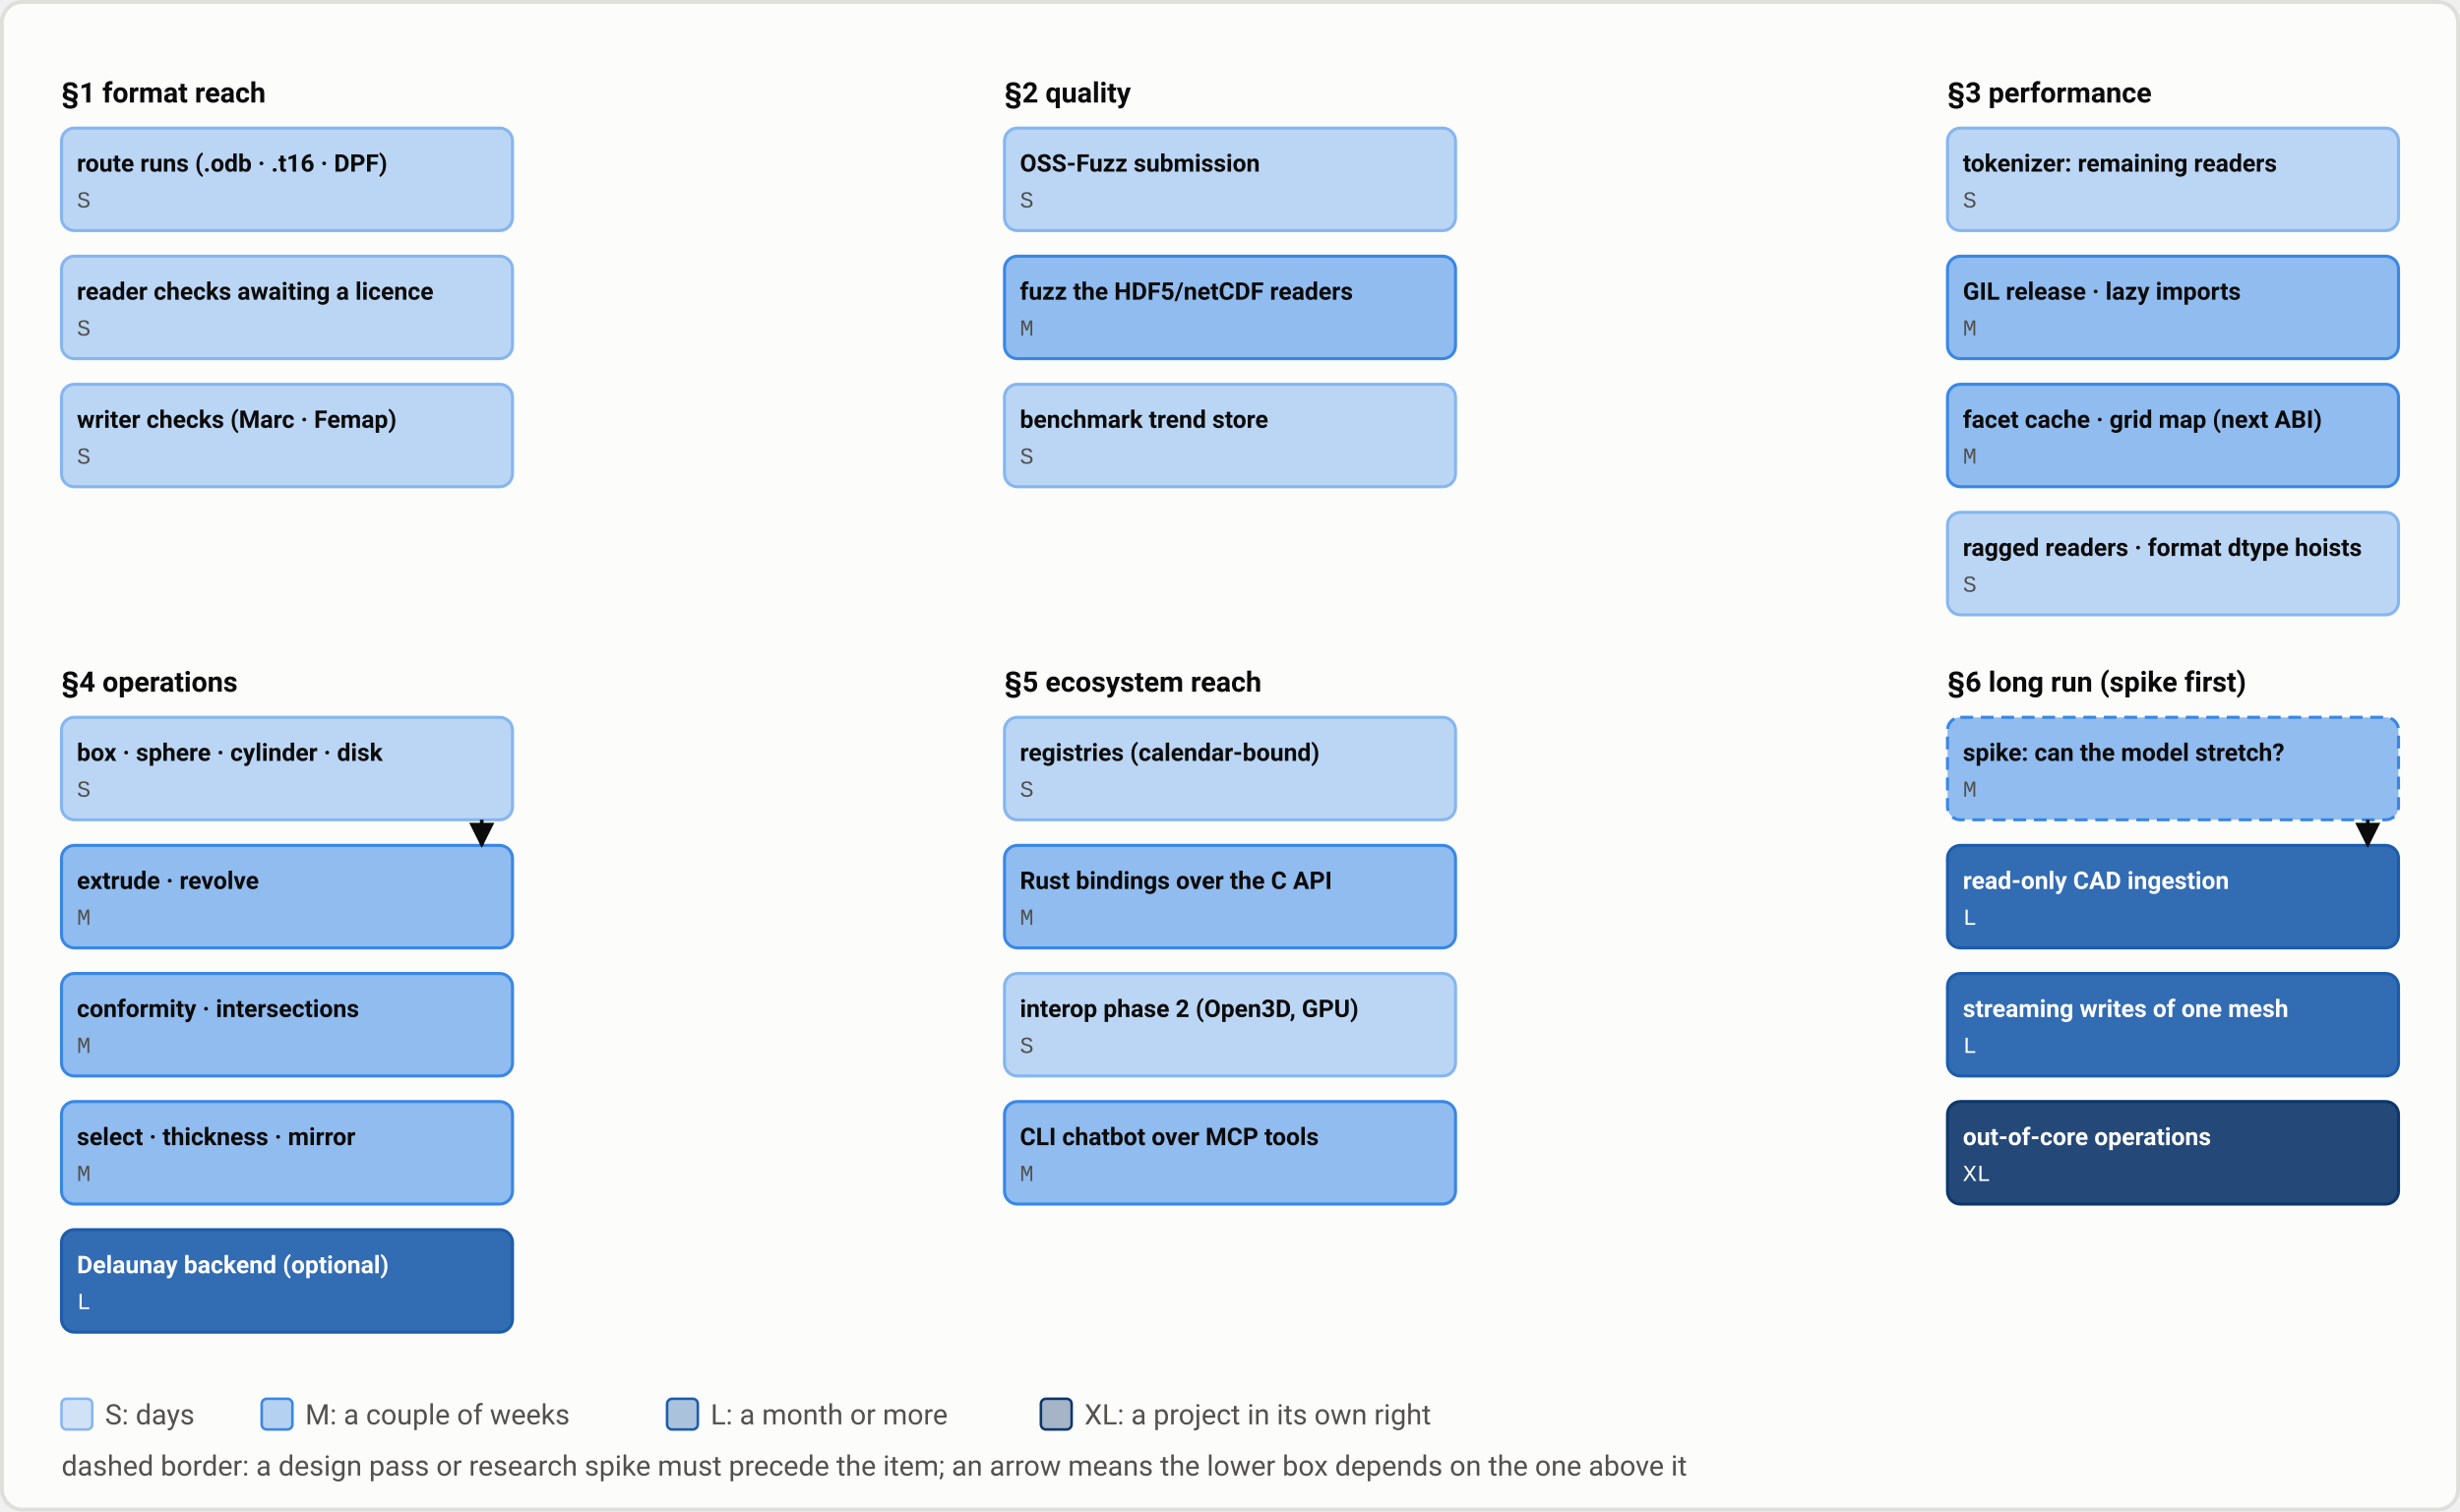
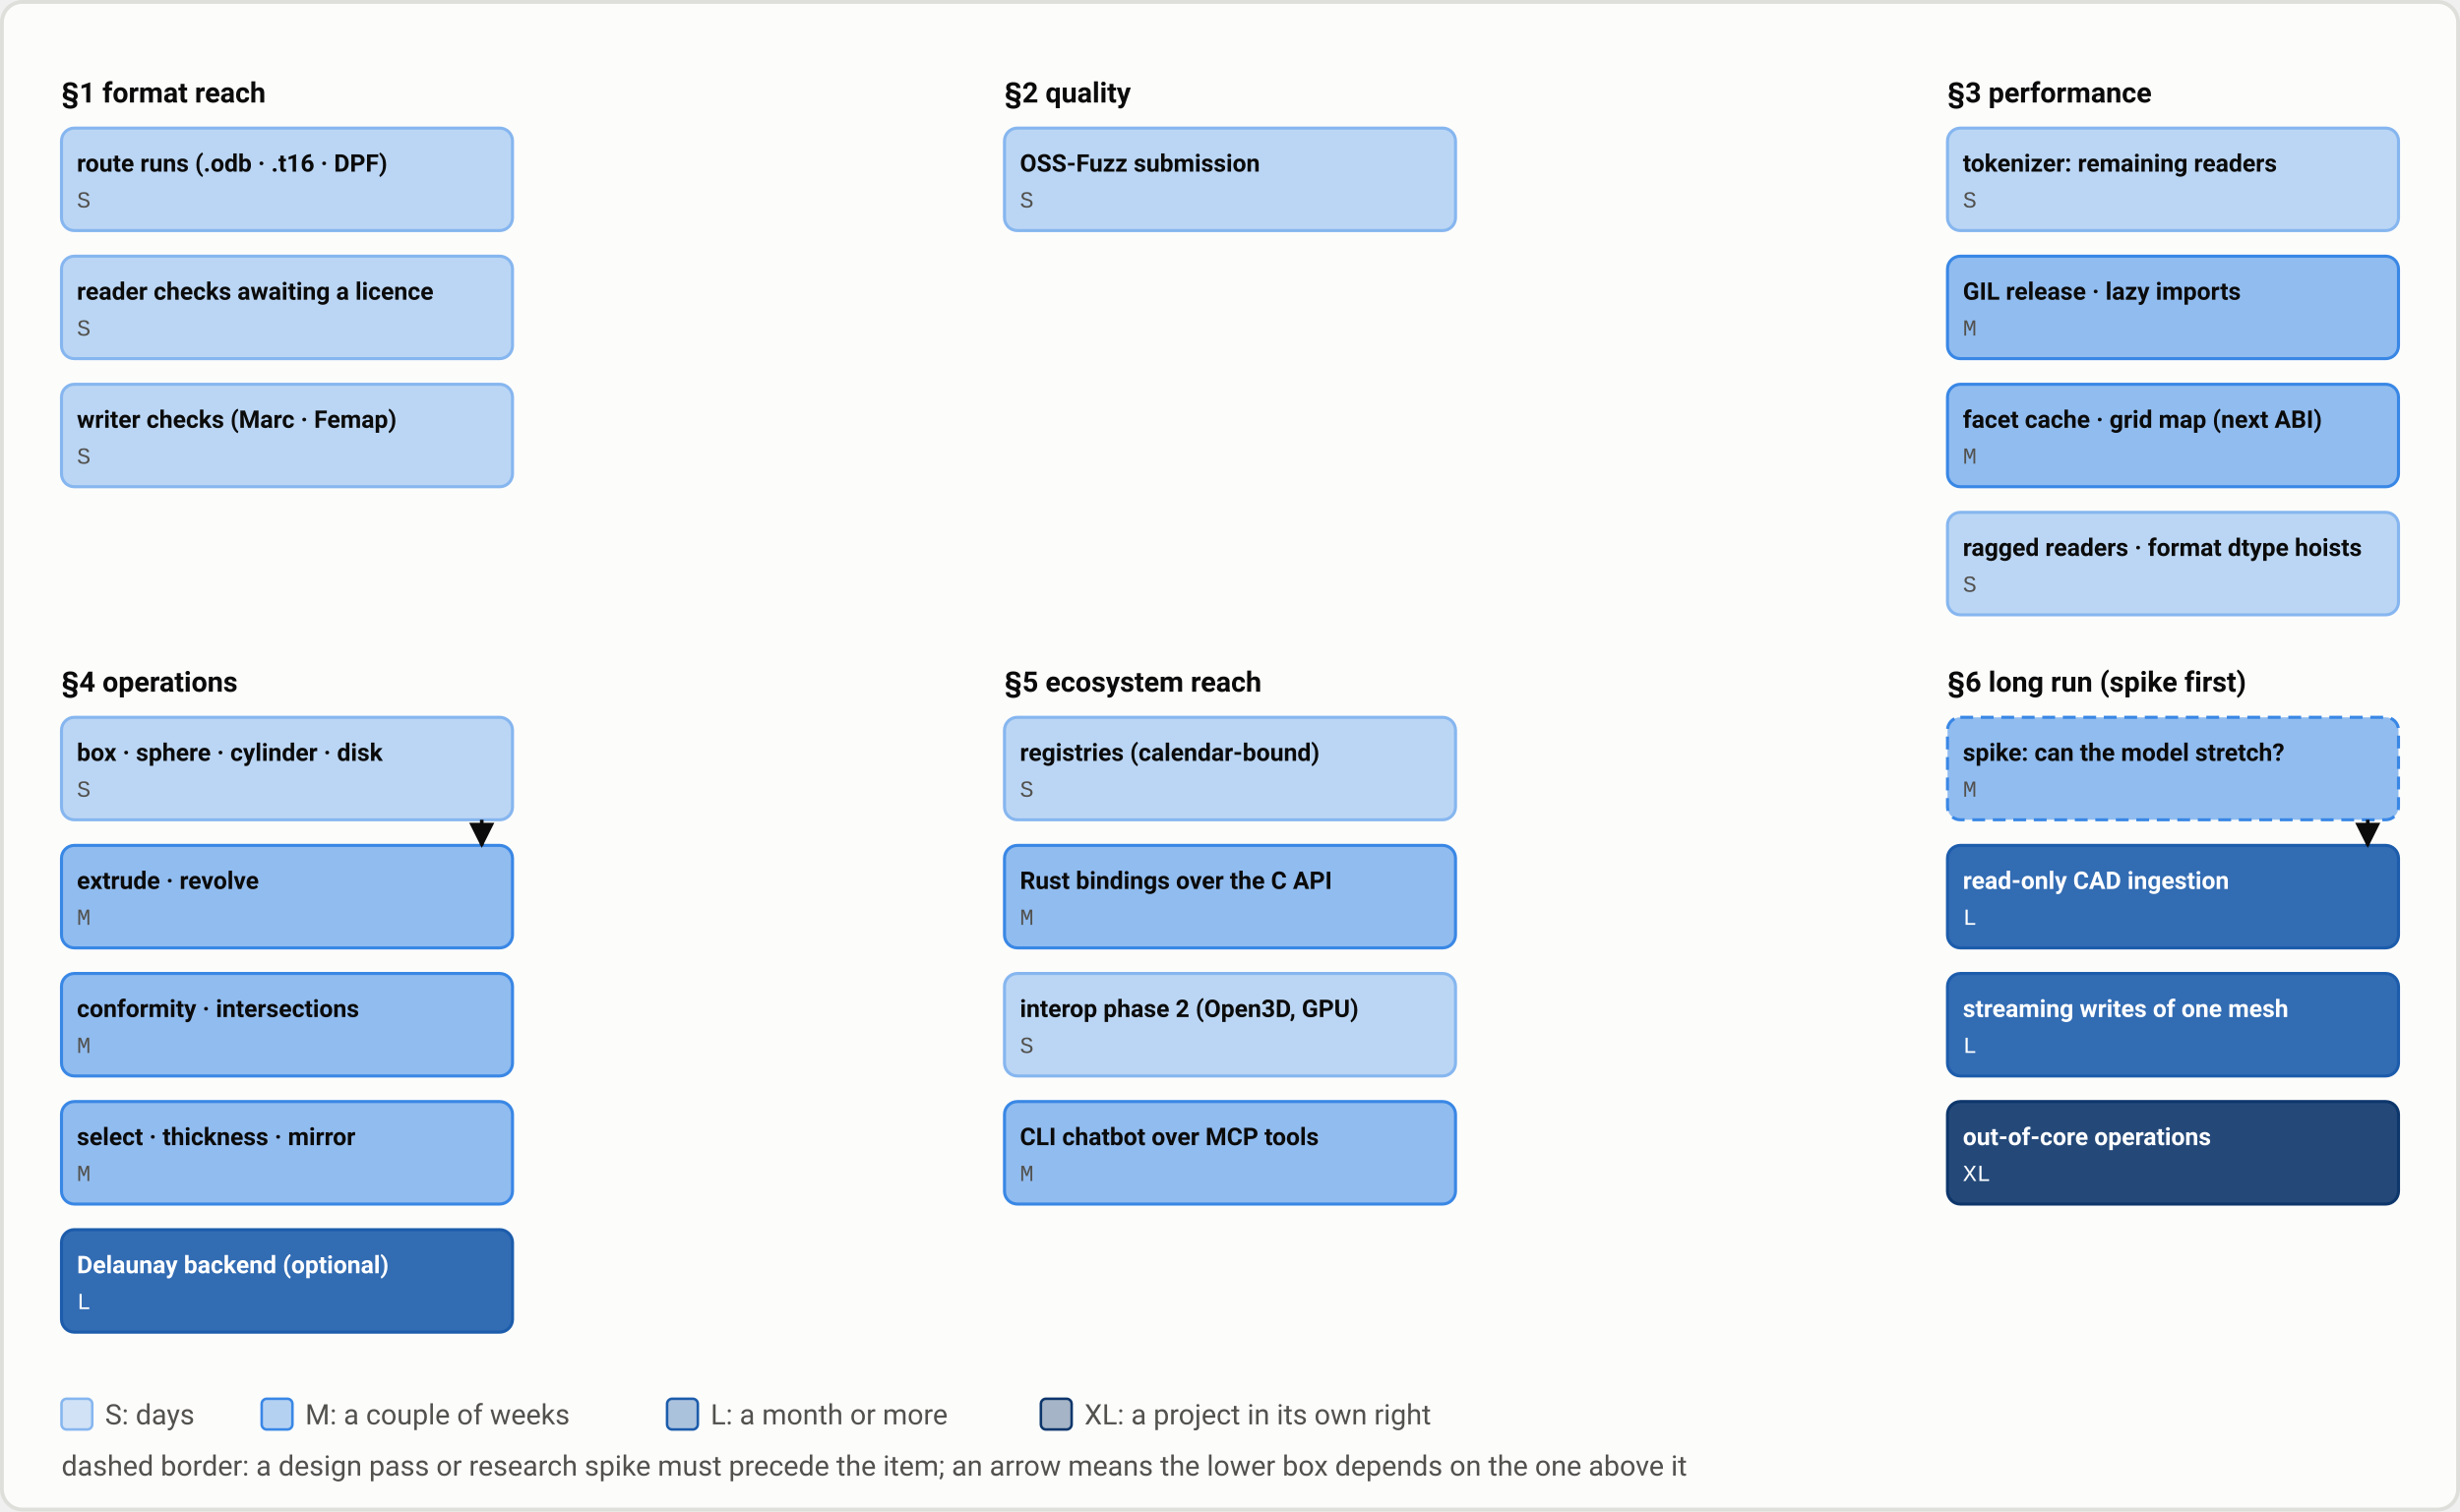
<svg xmlns="http://www.w3.org/2000/svg" viewBox="0 0 960 590" width="960" height="590" font-family="system-ui, -apple-system, 'Segoe UI', Roboto, sans-serif" role="img" aria-label="The roadmap at a glance: open items by section, in recommended order, shaded by effort">
  <defs>
    <marker id="arrow-0b0b0b" viewBox="0 0 10 10" refX="9" refY="5" markerWidth="7" markerHeight="7" orient="auto-start-reverse">
      <path d="M 0 0 L 10 5 L 0 10 z" fill="#0b0b0b" />
    </marker>
  </defs>
  <rect x="0.75" y="0.75" width="958.5" height="588.5" rx="8" fill="#fcfcfb" stroke="#dededa" stroke-width="1.5" />
  <text x="24" y="40" font-family="system-ui, -apple-system, 'Segoe UI', Roboto, sans-serif" font-size="11" font-weight="700" fill="#0b0b0b">§1 format reach</text>
  <rect x="24" y="50" width="176" height="40" rx="5" fill="#86b6ef" fill-opacity="0.55" stroke="#86b6ef" stroke-width="1.2" />
  <text x="30" y="67" font-family="system-ui, -apple-system, 'Segoe UI', Roboto, sans-serif" font-size="9.5" font-weight="600" fill="#0b0b0b">route runs (.odb · .t16 · DPF)</text>
  <text x="30" y="81" font-family="ui-monospace, SFMono-Regular, Menlo, Consolas, 'Liberation Mono', monospace" font-size="9" fill="#52514e">S</text>
  <rect x="24" y="100" width="176" height="40" rx="5" fill="#86b6ef" fill-opacity="0.55" stroke="#86b6ef" stroke-width="1.2" />
  <text x="30" y="117" font-family="system-ui, -apple-system, 'Segoe UI', Roboto, sans-serif" font-size="9.5" font-weight="600" fill="#0b0b0b">reader checks awaiting a licence</text>
  <text x="30" y="131" font-family="ui-monospace, SFMono-Regular, Menlo, Consolas, 'Liberation Mono', monospace" font-size="9" fill="#52514e">S</text>
  <rect x="24" y="150" width="176" height="40" rx="5" fill="#86b6ef" fill-opacity="0.55" stroke="#86b6ef" stroke-width="1.2" />
  <text x="30" y="167" font-family="system-ui, -apple-system, 'Segoe UI', Roboto, sans-serif" font-size="9.5" font-weight="600" fill="#0b0b0b">writer checks (Marc · Femap)</text>
  <text x="30" y="181" font-family="ui-monospace, SFMono-Regular, Menlo, Consolas, 'Liberation Mono', monospace" font-size="9" fill="#52514e">S</text>
  <text x="392" y="40" font-family="system-ui, -apple-system, 'Segoe UI', Roboto, sans-serif" font-size="11" font-weight="700" fill="#0b0b0b">§2 quality</text>
  <rect x="392" y="50" width="176" height="40" rx="5" fill="#86b6ef" fill-opacity="0.55" stroke="#86b6ef" stroke-width="1.2" />
  <text x="398" y="67" font-family="system-ui, -apple-system, 'Segoe UI', Roboto, sans-serif" font-size="9.5" font-weight="600" fill="#0b0b0b">OSS-Fuzz submission</text>
  <text x="398" y="81" font-family="ui-monospace, SFMono-Regular, Menlo, Consolas, 'Liberation Mono', monospace" font-size="9" fill="#52514e">S</text>
-   <rect x="392" y="100" width="176" height="40" rx="5" fill="#3987e5" fill-opacity="0.55" stroke="#3987e5" stroke-width="1.2" />
-   <text x="398" y="117" font-family="system-ui, -apple-system, 'Segoe UI', Roboto, sans-serif" font-size="9.5" font-weight="600" fill="#0b0b0b">fuzz the HDF5/netCDF readers</text>
-   <text x="398" y="131" font-family="ui-monospace, SFMono-Regular, Menlo, Consolas, 'Liberation Mono', monospace" font-size="9" fill="#52514e">M</text>
-   <rect x="392" y="150" width="176" height="40" rx="5" fill="#86b6ef" fill-opacity="0.55" stroke="#86b6ef" stroke-width="1.2" />
-   <text x="398" y="167" font-family="system-ui, -apple-system, 'Segoe UI', Roboto, sans-serif" font-size="9.5" font-weight="600" fill="#0b0b0b">benchmark trend store</text>
-   <text x="398" y="181" font-family="ui-monospace, SFMono-Regular, Menlo, Consolas, 'Liberation Mono', monospace" font-size="9" fill="#52514e">S</text>
  <text x="760" y="40" font-family="system-ui, -apple-system, 'Segoe UI', Roboto, sans-serif" font-size="11" font-weight="700" fill="#0b0b0b">§3 performance</text>
  <rect x="760" y="50" width="176" height="40" rx="5" fill="#86b6ef" fill-opacity="0.55" stroke="#86b6ef" stroke-width="1.2" />
  <text x="766" y="67" font-family="system-ui, -apple-system, 'Segoe UI', Roboto, sans-serif" font-size="9.5" font-weight="600" fill="#0b0b0b">tokenizer: remaining readers</text>
  <text x="766" y="81" font-family="ui-monospace, SFMono-Regular, Menlo, Consolas, 'Liberation Mono', monospace" font-size="9" fill="#52514e">S</text>
  <rect x="760" y="100" width="176" height="40" rx="5" fill="#3987e5" fill-opacity="0.55" stroke="#3987e5" stroke-width="1.2" />
  <text x="766" y="117" font-family="system-ui, -apple-system, 'Segoe UI', Roboto, sans-serif" font-size="9.5" font-weight="600" fill="#0b0b0b">GIL release · lazy imports</text>
  <text x="766" y="131" font-family="ui-monospace, SFMono-Regular, Menlo, Consolas, 'Liberation Mono', monospace" font-size="9" fill="#52514e">M</text>
  <rect x="760" y="150" width="176" height="40" rx="5" fill="#3987e5" fill-opacity="0.55" stroke="#3987e5" stroke-width="1.2" />
  <text x="766" y="167" font-family="system-ui, -apple-system, 'Segoe UI', Roboto, sans-serif" font-size="9.5" font-weight="600" fill="#0b0b0b">facet cache · grid map (next ABI)</text>
  <text x="766" y="181" font-family="ui-monospace, SFMono-Regular, Menlo, Consolas, 'Liberation Mono', monospace" font-size="9" fill="#52514e">M</text>
  <rect x="760" y="200" width="176" height="40" rx="5" fill="#86b6ef" fill-opacity="0.55" stroke="#86b6ef" stroke-width="1.2" />
  <text x="766" y="217" font-family="system-ui, -apple-system, 'Segoe UI', Roboto, sans-serif" font-size="9.5" font-weight="600" fill="#0b0b0b">ragged readers · format dtype hoists</text>
  <text x="766" y="231" font-family="ui-monospace, SFMono-Regular, Menlo, Consolas, 'Liberation Mono', monospace" font-size="9" fill="#52514e">S</text>
  <text x="24" y="270" font-family="system-ui, -apple-system, 'Segoe UI', Roboto, sans-serif" font-size="11" font-weight="700" fill="#0b0b0b">§4 operations</text>
  <rect x="24" y="280" width="176" height="40" rx="5" fill="#86b6ef" fill-opacity="0.55" stroke="#86b6ef" stroke-width="1.2" />
  <text x="30" y="297" font-family="system-ui, -apple-system, 'Segoe UI', Roboto, sans-serif" font-size="9.5" font-weight="600" fill="#0b0b0b">box · sphere · cylinder · disk</text>
  <text x="30" y="311" font-family="ui-monospace, SFMono-Regular, Menlo, Consolas, 'Liberation Mono', monospace" font-size="9" fill="#52514e">S</text>
  <rect x="24" y="330" width="176" height="40" rx="5" fill="#3987e5" fill-opacity="0.55" stroke="#3987e5" stroke-width="1.2" />
  <text x="30" y="347" font-family="system-ui, -apple-system, 'Segoe UI', Roboto, sans-serif" font-size="9.5" font-weight="600" fill="#0b0b0b">extrude · revolve</text>
  <text x="30" y="361" font-family="ui-monospace, SFMono-Regular, Menlo, Consolas, 'Liberation Mono', monospace" font-size="9" fill="#52514e">M</text>
  <rect x="24" y="380" width="176" height="40" rx="5" fill="#3987e5" fill-opacity="0.55" stroke="#3987e5" stroke-width="1.2" />
  <text x="30" y="397" font-family="system-ui, -apple-system, 'Segoe UI', Roboto, sans-serif" font-size="9.5" font-weight="600" fill="#0b0b0b">conformity · intersections</text>
  <text x="30" y="411" font-family="ui-monospace, SFMono-Regular, Menlo, Consolas, 'Liberation Mono', monospace" font-size="9" fill="#52514e">M</text>
  <rect x="24" y="430" width="176" height="40" rx="5" fill="#3987e5" fill-opacity="0.55" stroke="#3987e5" stroke-width="1.2" />
  <text x="30" y="447" font-family="system-ui, -apple-system, 'Segoe UI', Roboto, sans-serif" font-size="9.5" font-weight="600" fill="#0b0b0b">select · thickness · mirror</text>
  <text x="30" y="461" font-family="ui-monospace, SFMono-Regular, Menlo, Consolas, 'Liberation Mono', monospace" font-size="9" fill="#52514e">M</text>
  <rect x="24" y="480" width="176" height="40" rx="5" fill="#1c5cab" fill-opacity="0.9" stroke="#1c5cab" stroke-width="1.2" />
  <text x="30" y="497" font-family="system-ui, -apple-system, 'Segoe UI', Roboto, sans-serif" font-size="9.5" font-weight="600" fill="#ffffff">Delaunay backend (optional)</text>
  <text x="30" y="511" font-family="ui-monospace, SFMono-Regular, Menlo, Consolas, 'Liberation Mono', monospace" font-size="9" fill="#ffffff">L</text>
  <line x1="188" y1="320" x2="188" y2="330" stroke="#0b0b0b" stroke-width="1.4" marker-end="url(#arrow-0b0b0b)" />
  <text x="392" y="270" font-family="system-ui, -apple-system, 'Segoe UI', Roboto, sans-serif" font-size="11" font-weight="700" fill="#0b0b0b">§5 ecosystem reach</text>
  <rect x="392" y="280" width="176" height="40" rx="5" fill="#86b6ef" fill-opacity="0.55" stroke="#86b6ef" stroke-width="1.2" />
  <text x="398" y="297" font-family="system-ui, -apple-system, 'Segoe UI', Roboto, sans-serif" font-size="9.5" font-weight="600" fill="#0b0b0b">registries (calendar-bound)</text>
  <text x="398" y="311" font-family="ui-monospace, SFMono-Regular, Menlo, Consolas, 'Liberation Mono', monospace" font-size="9" fill="#52514e">S</text>
  <rect x="392" y="330" width="176" height="40" rx="5" fill="#3987e5" fill-opacity="0.55" stroke="#3987e5" stroke-width="1.2" />
  <text x="398" y="347" font-family="system-ui, -apple-system, 'Segoe UI', Roboto, sans-serif" font-size="9.5" font-weight="600" fill="#0b0b0b">Rust bindings over the C API</text>
  <text x="398" y="361" font-family="ui-monospace, SFMono-Regular, Menlo, Consolas, 'Liberation Mono', monospace" font-size="9" fill="#52514e">M</text>
  <rect x="392" y="380" width="176" height="40" rx="5" fill="#86b6ef" fill-opacity="0.55" stroke="#86b6ef" stroke-width="1.2" />
  <text x="398" y="397" font-family="system-ui, -apple-system, 'Segoe UI', Roboto, sans-serif" font-size="9.5" font-weight="600" fill="#0b0b0b">interop phase 2 (Open3D, GPU)</text>
  <text x="398" y="411" font-family="ui-monospace, SFMono-Regular, Menlo, Consolas, 'Liberation Mono', monospace" font-size="9" fill="#52514e">S</text>
  <rect x="392" y="430" width="176" height="40" rx="5" fill="#3987e5" fill-opacity="0.55" stroke="#3987e5" stroke-width="1.2" />
  <text x="398" y="447" font-family="system-ui, -apple-system, 'Segoe UI', Roboto, sans-serif" font-size="9.5" font-weight="600" fill="#0b0b0b">CLI chatbot over MCP tools</text>
  <text x="398" y="461" font-family="ui-monospace, SFMono-Regular, Menlo, Consolas, 'Liberation Mono', monospace" font-size="9" fill="#52514e">M</text>
  <text x="760" y="270" font-family="system-ui, -apple-system, 'Segoe UI', Roboto, sans-serif" font-size="11" font-weight="700" fill="#0b0b0b">§6 long run (spike first)</text>
  <rect x="760" y="280" width="176" height="40" rx="5" fill="#3987e5" fill-opacity="0.55" stroke="#3987e5" stroke-width="1.2" stroke-dasharray="5 3" />
  <text x="766" y="297" font-family="system-ui, -apple-system, 'Segoe UI', Roboto, sans-serif" font-size="9.5" font-weight="600" fill="#0b0b0b">spike: can the model stretch?</text>
  <text x="766" y="311" font-family="ui-monospace, SFMono-Regular, Menlo, Consolas, 'Liberation Mono', monospace" font-size="9" fill="#52514e">M</text>
  <rect x="760" y="330" width="176" height="40" rx="5" fill="#1c5cab" fill-opacity="0.9" stroke="#1c5cab" stroke-width="1.2" />
  <text x="766" y="347" font-family="system-ui, -apple-system, 'Segoe UI', Roboto, sans-serif" font-size="9.5" font-weight="600" fill="#ffffff">read-only CAD ingestion</text>
  <text x="766" y="361" font-family="ui-monospace, SFMono-Regular, Menlo, Consolas, 'Liberation Mono', monospace" font-size="9" fill="#ffffff">L</text>
  <rect x="760" y="380" width="176" height="40" rx="5" fill="#1c5cab" fill-opacity="0.9" stroke="#1c5cab" stroke-width="1.2" />
  <text x="766" y="397" font-family="system-ui, -apple-system, 'Segoe UI', Roboto, sans-serif" font-size="9.5" font-weight="600" fill="#ffffff">streaming writes of one mesh</text>
  <text x="766" y="411" font-family="ui-monospace, SFMono-Regular, Menlo, Consolas, 'Liberation Mono', monospace" font-size="9" fill="#ffffff">L</text>
  <rect x="760" y="430" width="176" height="40" rx="5" fill="#0d366b" fill-opacity="0.9" stroke="#0d366b" stroke-width="1.2" />
  <text x="766" y="447" font-family="system-ui, -apple-system, 'Segoe UI', Roboto, sans-serif" font-size="9.5" font-weight="600" fill="#ffffff">out-of-core operations</text>
  <text x="766" y="461" font-family="ui-monospace, SFMono-Regular, Menlo, Consolas, 'Liberation Mono', monospace" font-size="9" fill="#ffffff">XL</text>
  <line x1="924" y1="320" x2="924" y2="330" stroke="#0b0b0b" stroke-width="1.4" marker-end="url(#arrow-0b0b0b)" />
  <rect x="24" y="546" width="12" height="12" rx="2" fill="#86b6ef" fill-opacity="0.36" stroke="#86b6ef" stroke-width="1" />
  <text x="41" y="556" font-family="system-ui, -apple-system, 'Segoe UI', Roboto, sans-serif" font-size="11" fill="#52514e">S: days</text>
  <rect x="102.12" y="546" width="12" height="12" rx="2" fill="#3987e5" fill-opacity="0.36" stroke="#3987e5" stroke-width="1" />
  <text x="119.12" y="556" font-family="system-ui, -apple-system, 'Segoe UI', Roboto, sans-serif" font-size="11" fill="#52514e">M: a couple of weeks</text>
  <rect x="260.32" y="546" width="12" height="12" rx="2" fill="#1c5cab" fill-opacity="0.36" stroke="#1c5cab" stroke-width="1" />
  <text x="277.32" y="556" font-family="system-ui, -apple-system, 'Segoe UI', Roboto, sans-serif" font-size="11" fill="#52514e">L: a month or more</text>
  <rect x="406.2" y="546" width="12" height="12" rx="2" fill="#0d366b" fill-opacity="0.36" stroke="#0d366b" stroke-width="1" />
  <text x="423.2" y="556" font-family="system-ui, -apple-system, 'Segoe UI', Roboto, sans-serif" font-size="11" fill="#52514e">XL: a project in its own right</text>
  <text x="24" y="576" font-family="system-ui, -apple-system, 'Segoe UI', Roboto, sans-serif" font-size="11" fill="#52514e">dashed border: a design pass or research spike must precede the item; an arrow means the lower box depends on the one above it</text>
</svg>
